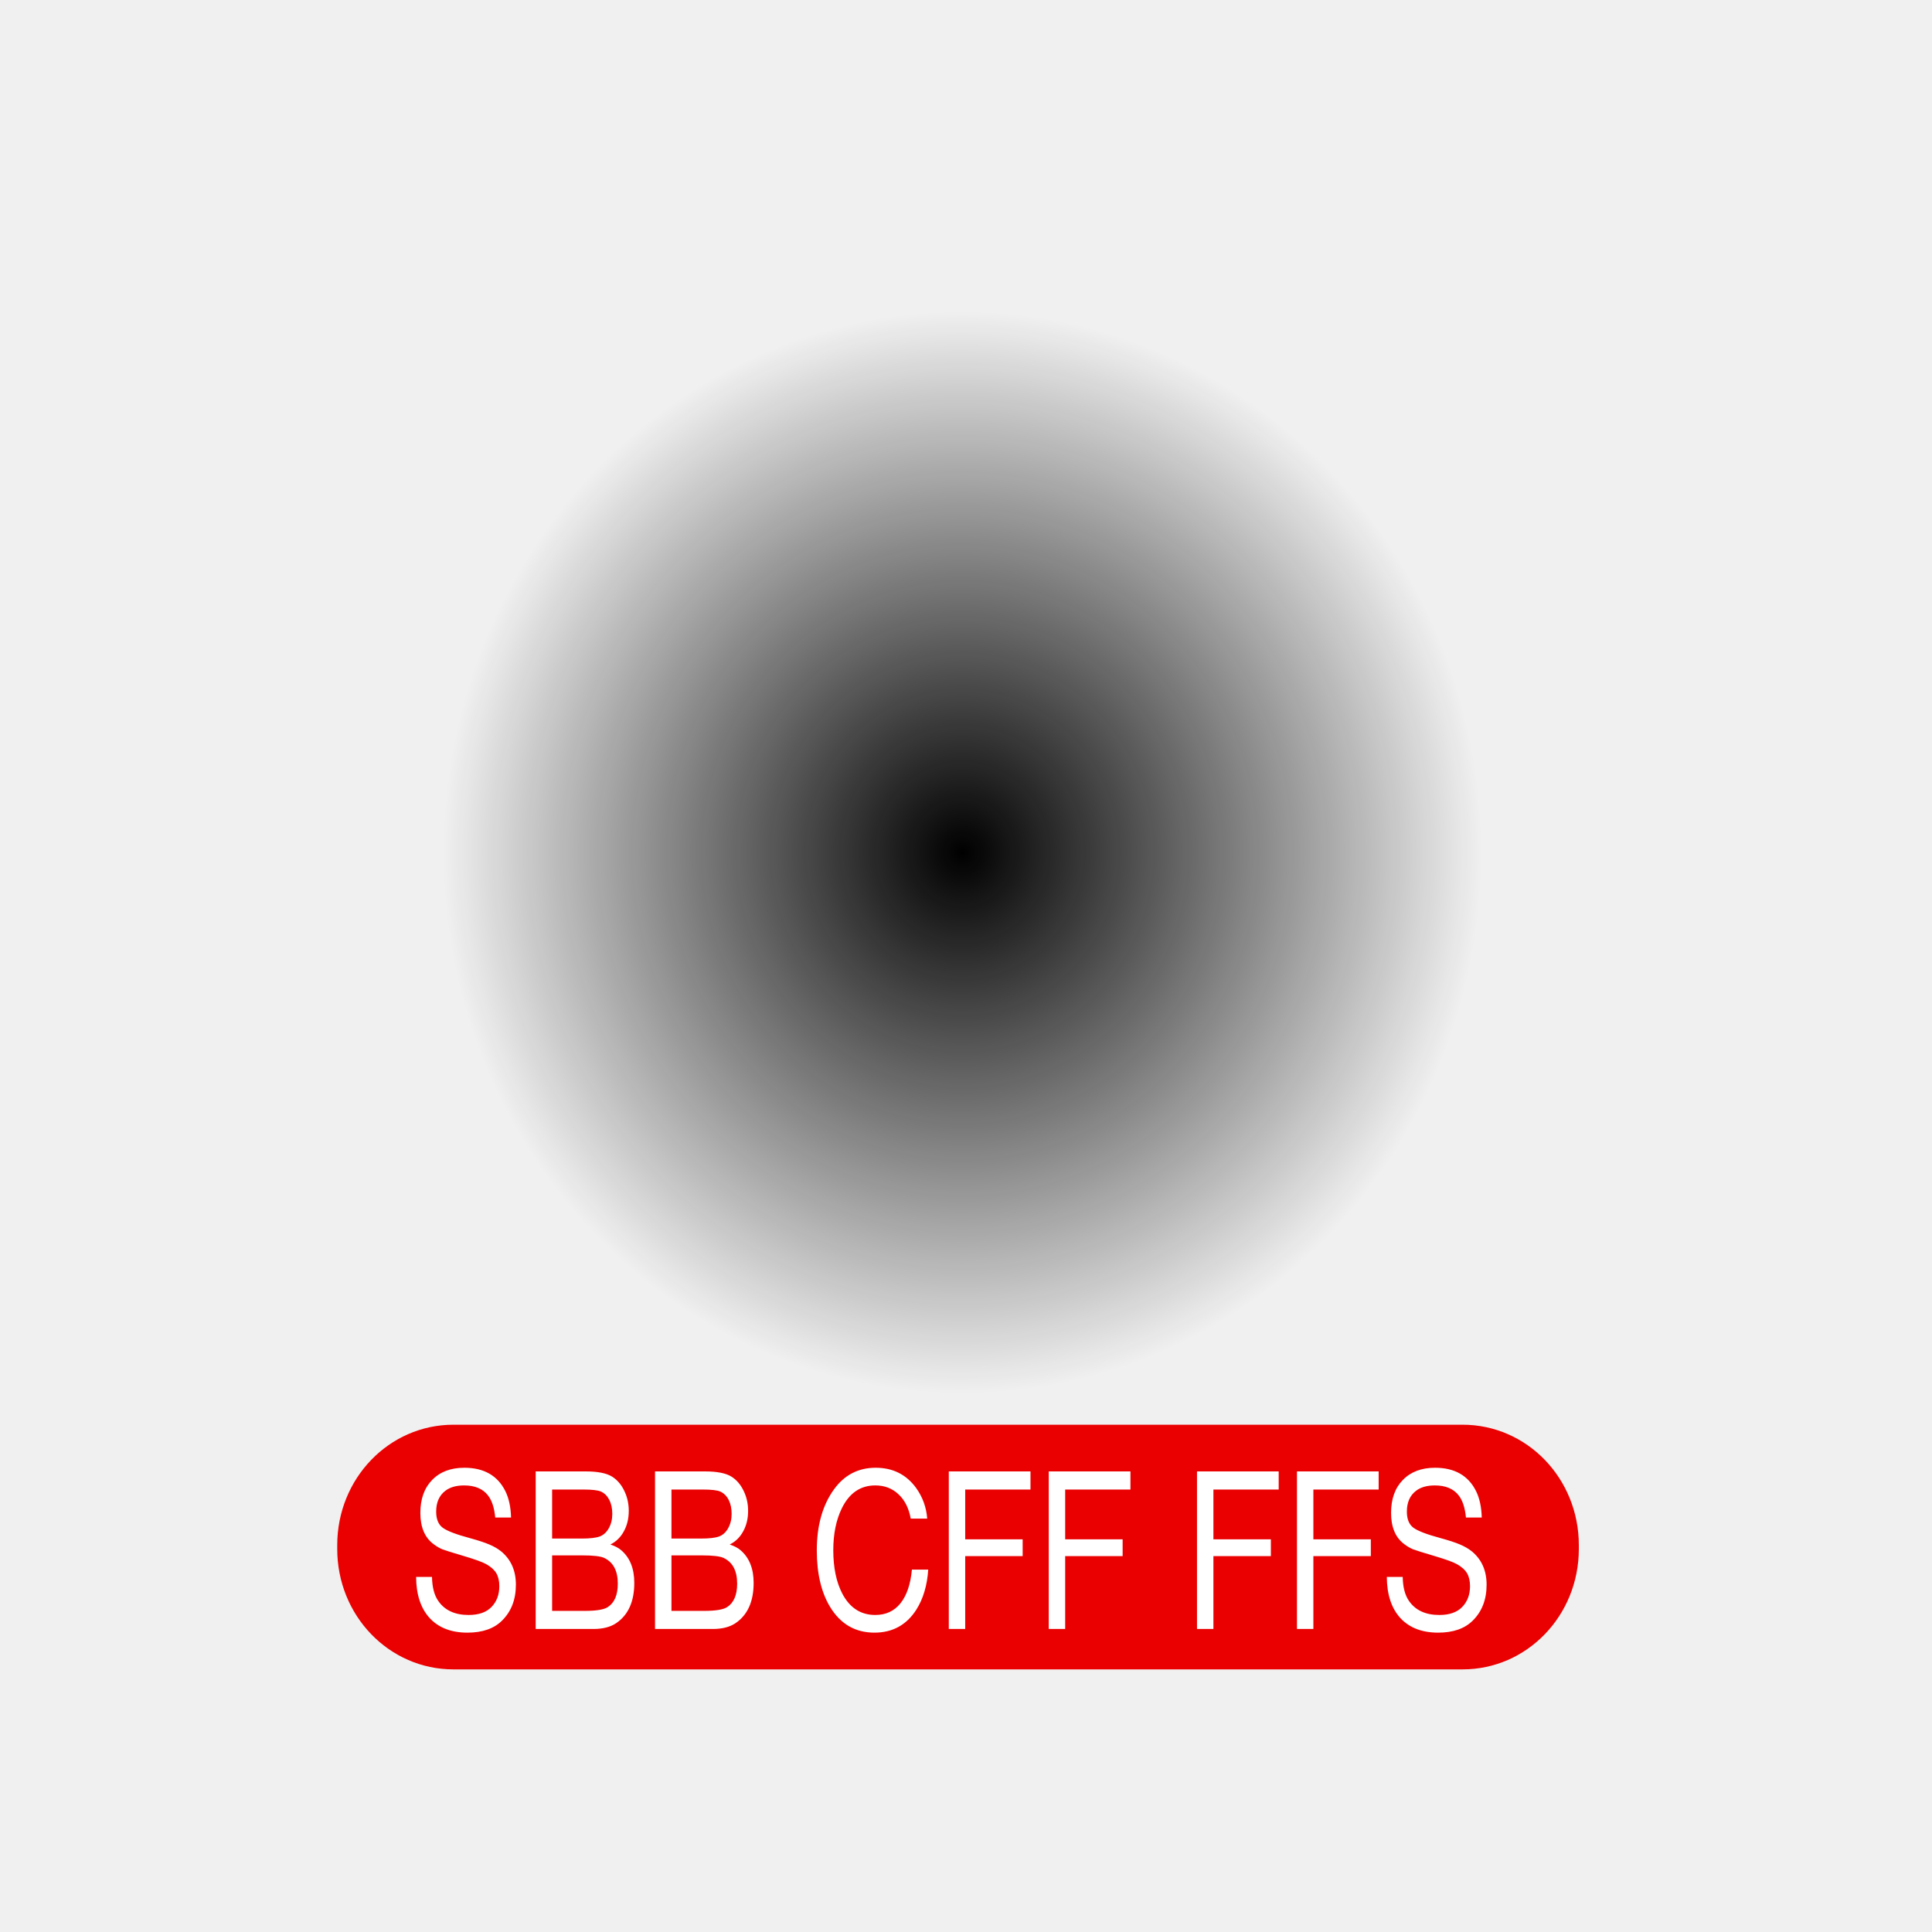
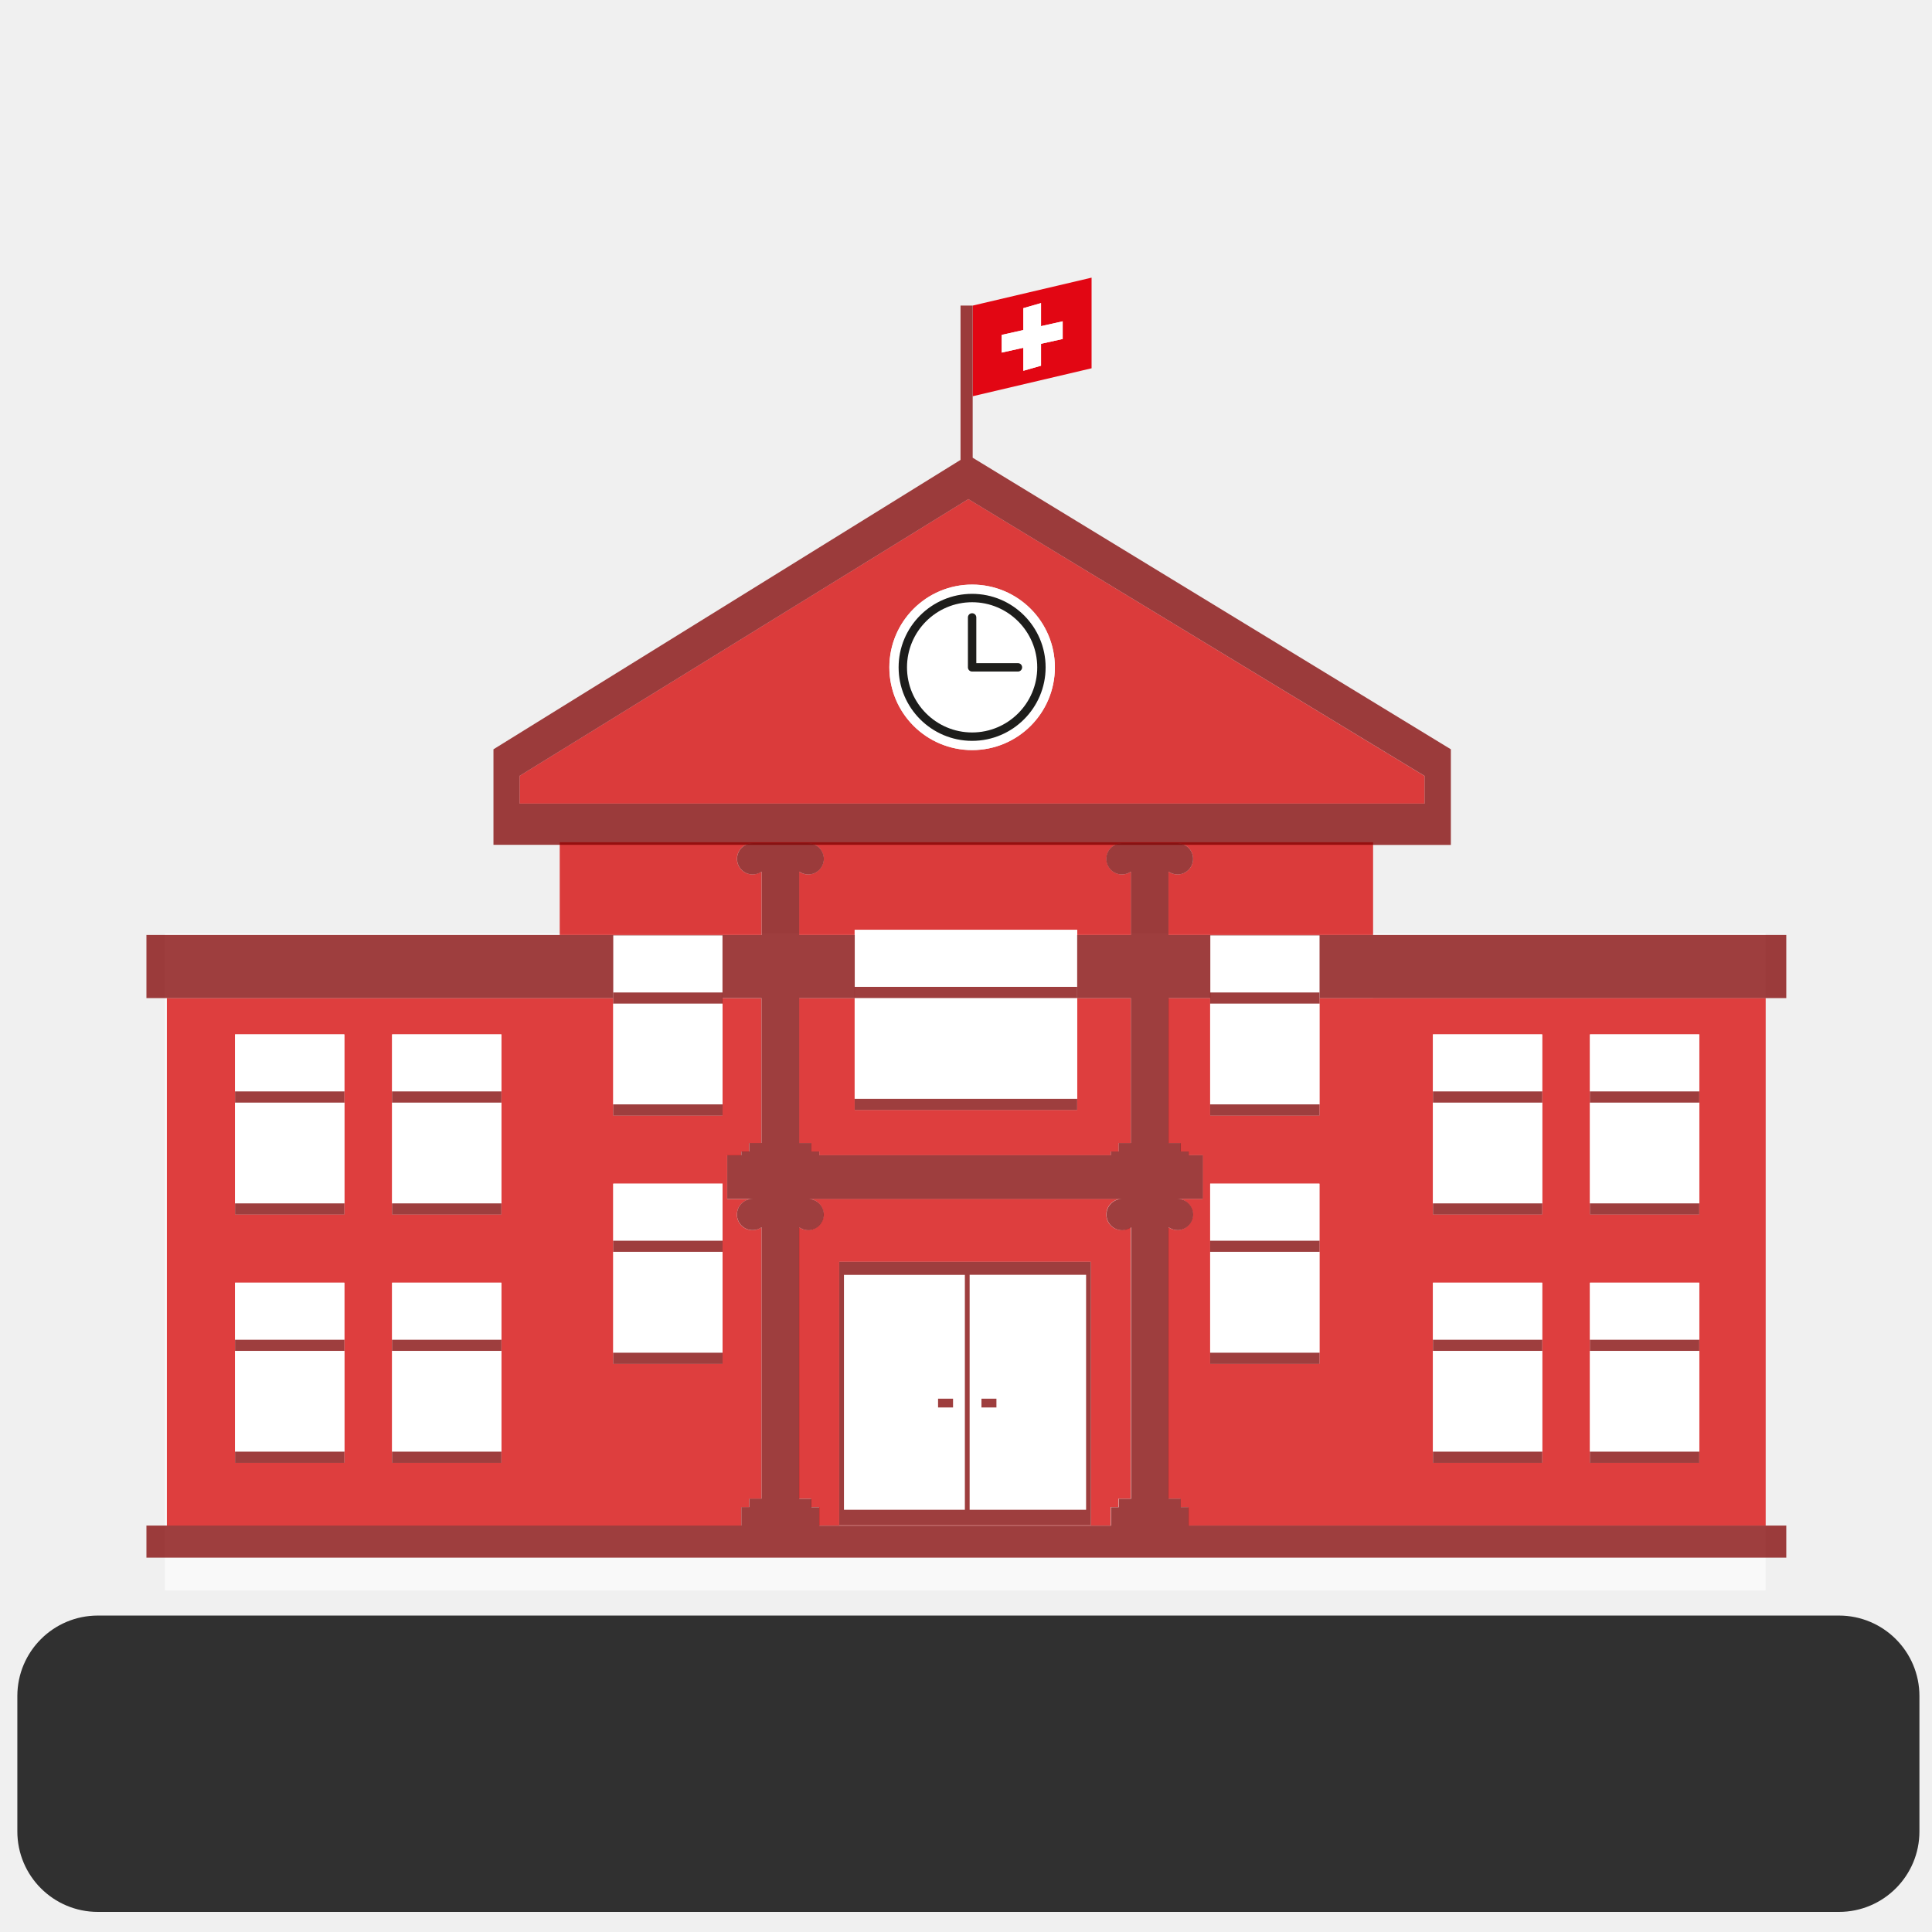
- <svg xmlns="http://www.w3.org/2000/svg" xmlns:ns1="http://www.openswatchbook.org/uri/2009/osb" xmlns:xlink="http://www.w3.org/1999/xlink" version="1.1" id="Ebene_1" x="0px" y="0px" viewBox="0 0 240 240" style="enable-background:new 0 0 240 240;" xml:space="preserve">
-   <defs id="defs9">
-     <linearGradient id="linearGradient846" ns1:paint="solid">
-       <stop style="stop-color:#000000;stop-opacity:1;" offset="0" id="stop844" />
-     </linearGradient>
-     <linearGradient id="linearGradient856">
-       <stop style="stop-color:#000000;stop-opacity:1;" offset="0" id="stop852" />
-       <stop style="stop-color:#000000;stop-opacity:0;" offset="1" id="stop854" />
-     </linearGradient>
-     <radialGradient xlink:href="#linearGradient856" id="radialGradient858" cx="119.01" cy="112.002" fx="119.01" fy="112.002" r="77.302" gradientTransform="matrix(0.8348837,0,0,0.8697674,20.18976,8.473999)" gradientUnits="userSpaceOnUse" />
-   </defs>
+ <svg xmlns="http://www.w3.org/2000/svg" version="1.1" id="Ebene_1" x="0px" y="0px" viewBox="0 0 240 240" style="enable-background:new 0 0 240 240;" xml:space="preserve">
+   <defs id="defs163" />
  <style type="text/css" id="style2">
- 	.st0{fill:#9CCB89;}
+ 	.st0{fill:#D50000;}
+ 	.st1{fill:#E20613;}
+ 	.st2{fill:#FFFFFF;}
+ 	.st3{fill:#585858;}
+ 	.st4{fill:#1D1D1B;}
+ 	.st5{fill:#858B8A;}
+ 	.st6{fill:none;}
</style>
-   <rect style="opacity:1;fill:url(#radialGradient858);fill-opacity:1;stroke:none;stroke-width:1;stroke-opacity:1" id="rect842" width="129.077" height="134.47" x="55.011" y="38.654" />
-   <g id="g859" transform="matrix(0.7067442,0,0,0.6576792,35.12377,54.02213)" style="stroke-width:1.467">
-     <rect y="194.249" x="20.178" height="35.235" width="198.469" id="rect1078" style="opacity:1;fill:#ffffff;fill-opacity:1;stroke-width:1.467" />
-     <path id="rect972" d="m 30.01,186.962 c -11.321,0 -20.435,10.149 -20.435,22.756 v 0.703 c 0,12.607 9.113,22.756 20.435,22.756 H 207.377 c 11.321,0 20.435,-10.149 20.435,-22.756 v -0.703 c 0,-12.607 -9.114,-22.756 -20.435,-22.756 z m 1.901,8.129 c 3.446,0 5.853,1.472 7.218,4.417 0.618,1.344 0.951,3.006 1.001,4.988 h -2.78 c -0.159,-1.819 -0.578,-3.203 -1.255,-4.153 -0.906,-1.276 -2.309,-1.913 -4.212,-1.913 -1.375,0 -2.471,0.333 -3.288,0.998 -1.086,0.882 -1.628,2.199 -1.628,3.949 0,1.425 0.388,2.442 1.165,3.052 0.777,0.611 2.365,1.262 4.765,1.954 1.474,0.434 2.61,0.835 3.406,1.201 0.807,0.366 1.495,0.794 2.063,1.283 1.743,1.534 2.614,3.638 2.614,6.311 0,2.809 -0.817,5.077 -2.45,6.8 -1.414,1.506 -3.436,2.259 -6.066,2.259 -2.839,0 -5.051,-0.916 -6.634,-2.748 -1.574,-1.846 -2.37,-4.438 -2.39,-7.776 h 2.795 c 0.03,1.927 0.392,3.432 1.09,4.518 1.135,1.778 2.918,2.669 5.349,2.669 1.783,0 3.129,-0.51 4.035,-1.527 0.906,-1.018 1.359,-2.321 1.359,-3.909 0,-0.991 -0.175,-1.806 -0.523,-2.443 -0.349,-0.638 -0.935,-1.208 -1.761,-1.71 -0.637,-0.394 -1.978,-0.917 -4.02,-1.568 -1.972,-0.624 -3.218,-1.044 -3.736,-1.261 -0.518,-0.231 -1.045,-0.571 -1.583,-1.019 -1.504,-1.235 -2.257,-3.181 -2.257,-5.841 0,-2.633 0.693,-4.71 2.078,-6.23 1.384,-1.534 3.265,-2.3 5.646,-2.3 z m 72.313,0 c 2.998,0 5.359,1.262 7.082,3.786 1.165,1.737 1.821,3.678 1.97,5.822 h -2.898 c -0.329,-1.968 -1.046,-3.502 -2.151,-4.601 -1.096,-1.113 -2.455,-1.669 -4.078,-1.669 -2.61,0 -4.572,1.445 -5.887,4.335 -0.996,2.199 -1.494,4.831 -1.494,7.899 0,3.257 0.519,5.972 1.555,8.143 1.315,2.728 3.257,4.093 5.827,4.093 1.853,0 3.327,-0.733 4.423,-2.199 1.106,-1.479 1.776,-3.605 2.015,-6.374 h 2.87 c -0.189,3.013 -0.893,5.545 -2.108,7.594 -1.723,2.877 -4.172,4.316 -7.349,4.316 -3.367,0 -5.966,-1.622 -7.799,-4.865 -1.554,-2.769 -2.332,-6.325 -2.332,-10.668 0,-4.669 0.997,-8.495 2.989,-11.481 1.833,-2.755 4.289,-4.132 7.366,-4.132 z m 98.308,0 c 3.446,0 5.851,1.472 7.216,4.417 0.618,1.344 0.951,3.006 1.001,4.988 h -2.78 c -0.159,-1.819 -0.576,-3.203 -1.253,-4.153 -0.906,-1.276 -2.312,-1.913 -4.214,-1.913 -1.375,0 -2.471,0.333 -3.288,0.998 -1.086,0.882 -1.628,2.199 -1.628,3.949 0,1.425 0.388,2.442 1.165,3.052 0.777,0.611 2.367,1.262 4.767,1.954 1.474,0.434 2.61,0.835 3.406,1.201 0.807,0.366 1.493,0.794 2.061,1.283 1.743,1.534 2.614,3.638 2.614,6.311 0,2.809 -0.815,5.077 -2.448,6.8 -1.414,1.506 -3.436,2.259 -6.066,2.259 -2.839,0 -5.051,-0.916 -6.634,-2.748 -1.574,-1.846 -2.37,-4.438 -2.39,-7.776 h 2.793 c 0.03,1.927 0.394,3.432 1.092,4.518 1.135,1.778 2.918,2.669 5.349,2.669 1.783,0 3.127,-0.51 4.033,-1.527 0.906,-1.018 1.359,-2.321 1.359,-3.909 0,-0.991 -0.172,-1.806 -0.521,-2.443 -0.349,-0.638 -0.937,-1.208 -1.764,-1.71 -0.637,-0.394 -1.978,-0.917 -4.02,-1.568 -1.972,-0.624 -3.216,-1.044 -3.734,-1.261 -0.518,-0.231 -1.047,-0.571 -1.585,-1.019 -1.504,-1.235 -2.254,-3.181 -2.254,-5.841 0,-2.633 0.691,-4.71 2.076,-6.23 1.384,-1.534 3.268,-2.3 5.648,-2.3 z m -158.07,0.691 h 8.785 c 2.132,0 3.684,0.333 4.66,0.998 0.896,0.611 1.605,1.499 2.123,2.666 0.528,1.154 0.79,2.418 0.79,3.789 0,1.452 -0.288,2.741 -0.866,3.868 -0.568,1.126 -1.354,1.952 -2.36,2.482 0.817,0.299 1.449,0.658 1.897,1.079 1.534,1.411 2.3,3.469 2.3,6.17 0,3.542 -1.069,6.085 -3.211,7.632 -1.006,0.719 -2.332,1.079 -3.975,1.079 h -10.144 z m 20.975,0 h 8.785 c 2.132,0 3.686,0.333 4.662,0.998 0.896,0.611 1.603,1.499 2.121,2.666 0.528,1.154 0.792,2.418 0.792,3.789 0,1.452 -0.288,2.741 -0.866,3.868 -0.568,1.126 -1.356,1.952 -2.362,2.482 0.817,0.299 1.449,0.658 1.897,1.079 1.534,1.411 2.302,3.469 2.302,6.17 0,3.542 -1.071,6.085 -3.213,7.632 -1.006,0.719 -2.329,1.079 -3.973,1.079 h -10.146 z m 51.635,0 h 14.358 v 3.422 h -11.475 v 9.404 h 10.099 v 3.175 h -10.099 v 13.761 h -2.883 z m 17.569,0 h 14.358 v 3.422 h -11.473 v 9.404 h 10.099 v 3.175 h -10.099 v 13.761 h -2.885 z m 26.057,0 h 14.358 v 3.422 h -11.475 v 9.404 h 10.101 v 3.175 h -10.101 v 13.761 h -2.883 z m 17.571,0 h 14.358 v 3.422 h -11.475 v 9.404 h 10.099 v 3.175 h -10.099 v 13.761 h -2.883 z m -130.923,3.422 v 9.261 h 5.198 c 1.424,0 2.477,-0.128 3.155,-0.386 0.677,-0.271 1.214,-0.795 1.613,-1.568 0.408,-0.774 0.612,-1.676 0.612,-2.707 0,-1.031 -0.175,-1.912 -0.523,-2.645 -0.349,-0.733 -0.835,-1.256 -1.462,-1.568 -0.528,-0.258 -1.565,-0.386 -3.109,-0.386 z m 20.977,0 v 9.261 h 5.198 c 1.424,0 2.475,-0.128 3.152,-0.386 0.677,-0.271 1.214,-0.795 1.613,-1.568 0.408,-0.774 0.614,-1.676 0.614,-2.707 0,-1.031 -0.175,-1.912 -0.523,-2.645 -0.349,-0.733 -0.837,-1.256 -1.464,-1.568 -0.528,-0.258 -1.563,-0.386 -3.107,-0.386 z m -20.977,12.438 v 10.483 h 5.766 c 1.992,1e-5 3.333,-0.237 4.02,-0.712 1.175,-0.814 1.761,-2.294 1.761,-4.438 0,-2.416 -0.791,-4.029 -2.375,-4.844 -0.618,-0.326 -1.912,-0.489 -3.885,-0.489 z m 20.977,0 v 10.483 h 5.766 c 1.992,1e-5 3.331,-0.237 4.018,-0.712 1.175,-0.814 1.764,-2.294 1.764,-4.438 0,-2.416 -0.791,-4.029 -2.375,-4.844 -0.618,-0.326 -1.912,-0.489 -3.885,-0.489 z" style="fill:#ea0001;fill-opacity:1;stroke-width:1.467" />
+   <rect style="opacity:0.8;fill:#ffffff;fill-opacity:0.753;stroke:none;stroke-width:1;stroke-opacity:1" id="rect977" width="198.829" height="81.617" x="20.494" y="115.957" />
+   <g id="g16" style="fill:#d40000;fill-opacity:0.753">
+     <path class="st0" d="M146.27,104.75c1.07,0,1.94,0.87,1.94,1.94s-0.87,1.94-1.94,1.94c-0.42,0-0.8-0.13-1.12-0.36v7.88h25.42v-4.08   v-7.44H69.53v11.52h25.08v-7.88c-0.32,0.22-0.7,0.36-1.12,0.36c-1.07,0-1.94-0.87-1.94-1.94s0.87-1.94,1.94-1.94h1.12h2.33h0.7   h1.63h1.12c1.07,0,1.94,0.87,1.94,1.94s-0.87,1.94-1.94,1.94c-0.42,0-0.8-0.13-1.12-0.36v7.88h6.9v-0.64h16.75h10.9v0.64h6.68   v-7.88c-0.32,0.22-0.7,0.36-1.12,0.36c-1.07,0-1.94-0.87-1.94-1.94s0.87-1.94,1.94-1.94h1.12h2.33h0.7h1.63H146.27z" id="path4" style="fill:#d40000;fill-opacity:0.753" />
+     <path class="st0" d="M89.76,124.67v12.52v1.38H76.18v-1.38v-12.52v-0.68h-6.66H20.73v65.53h48.79H92.1v-2.29h0.98v-1.05h1.52   v-33.72c-0.32,0.22-0.7,0.36-1.12,0.36c-1.07,0-1.94-0.87-1.94-1.94c0-1.07,0.87-1.94,1.94-1.94h-3.15v-2.71v-2.71h1.76v-0.47h0.98   v-1.05h1.52v-18h-4.85V124.67z M42.78,166.43v1.38v12.52v1.38H29.2v-1.38v-12.52v-1.38v-7.09h8.22h5.35V166.43z M42.78,135.58v1.38   v12.52v1.38H29.2v-1.38v-12.52v-1.38v-7.09h8.22h5.35V135.58z M62.28,166.43v1.38v12.52v1.38H48.71v-1.38v-12.52v-1.38v-7.09h8.22   h5.35V166.43z M62.28,135.58v1.38v12.52v1.38H48.71v-1.38v-12.52v-1.38v-7.09h8.22h5.35V135.58z M89.76,154.13v1.38v12.52v1.38   H76.18v-1.38v-12.52v-1.38v-7.09h8.22h5.35V154.13z" id="path6" style="fill:#d40000;fill-opacity:0.753" />
+     <polygon class="st0" points="133.81,136.5 133.81,137.88 106.17,137.88 106.17,136.5 106.17,123.99 99.27,123.99 99.27,141.99    100.79,141.99 100.79,143.04 101.78,143.04 101.78,143.51 137.98,143.51 137.98,143.04 138.97,143.04 138.97,141.99 140.49,141.99    140.49,123.99 133.81,123.99  " id="polygon8" style="fill:#d40000;fill-opacity:0.753" />
+     <path class="st0" d="M170.57,123.99h-6.66v0.68v12.52v1.38h-13.58v-1.38v-12.52v-0.68h-5.18v18h1.52v1.05h0.98v0.47h1.76v2.71v2.71   h-3.15c1.07,0,1.94,0.87,1.94,1.94c0,1.07-0.87,1.94-1.94,1.94c-0.42,0-0.8-0.13-1.12-0.36v33.72h1.52v1.05h0.98v2.29h22.91h48.79   v-65.53H170.57z M163.91,154.13v1.38v12.52v1.38h-13.58v-1.38v-12.52v-1.38v-7.09h8.22h5.35V154.13z M191.58,166.43v1.38v12.52   v1.38h-13.58v-1.38v-12.52v-1.38v-7.09h8.22h5.35V166.43z M191.58,135.58v1.38v12.52v1.38h-13.58v-1.38v-12.52v-1.38v-7.09h8.22   h5.35V135.58z M211.09,166.43v1.38v12.52v1.38h-13.58v-1.38v-12.52v-1.38v-7.09h8.22h5.35V166.43z M211.09,135.58v1.38v12.52v1.38   h-13.58v-1.38v-12.52v-1.38v-7.09h8.22h5.35V135.58z" id="path10" style="fill:#d40000;fill-opacity:0.753" />
+     <path class="st0" d="M137.43,150.87c0-1.07,0.87-1.94,1.94-1.94h-38.99c1.07,0,1.94,0.87,1.94,1.94c0,1.07-0.87,1.94-1.94,1.94   c-0.42,0-0.8-0.13-1.12-0.36v33.72h1.52v1.05h0.98v2.29h18.67h17.54v-2.29h0.98v-1.05h1.52v-33.72c-0.32,0.22-0.7,0.36-1.12,0.36   C138.3,152.82,137.43,151.95,137.43,150.87z M135.51,189.46h-0.59h-14.47h-0.59h-15.02h-0.04h-0.55v-32.71h0.55h0.04h15.02h0.59   h14.47h0.59V189.46z" id="path12" style="fill:#d40000;fill-opacity:0.753" />
+     <path class="st0" d="M176.97,96.4L120.29,62L64.55,96.38v3.45h112.42V96.4z M120.76,93.18c-5.68,0-10.28-4.6-10.28-10.28   c0-5.68,4.6-10.28,10.28-10.28c5.68,0,10.28,4.6,10.28,10.28C131.04,88.58,126.44,93.18,120.76,93.18z" id="path14" style="fill:#d40000;fill-opacity:0.753" />
  </g>
+   <path class="st1" d="M135.6,34.49l-14.76,3.47v11.26l14.76-3.47V34.49z M132.01,42.11l-2.69,0.6v2.72l-2.19,0.63V43.2l-2.69,0.6  V41.6l2.69-0.6v-2.72l2.19-0.63v2.86l2.69-0.6V42.11z" id="path18" />
+   <g id="g76">
+     <polygon class="st2" points="76.18,124.67 76.18,137.19 79.06,137.19 89.76,137.19 89.76,124.67 82.25,124.67  " id="polygon20" />
+     <polygon class="st2" points="76.18,116.2 76.18,123.29 82.6,123.29 89.76,123.29 89.76,116.2 84.41,116.2  " id="polygon22" />
+     <polygon class="st2" points="150.33,124.67 150.33,137.19 153.2,137.19 163.91,137.19 163.91,124.67 156.4,124.67  " id="polygon24" />
+     <polygon class="st2" points="150.33,116.2 150.33,123.29 156.75,123.29 163.91,123.29 163.91,116.2 158.56,116.2  " id="polygon26" />
+     <polygon class="st2" points="76.18,147.04 76.18,154.13 82.6,154.13 89.76,154.13 89.76,147.04 84.41,147.04  " id="polygon28" />
+     <polygon class="st2" points="76.18,155.51 76.18,168.04 79.06,168.04 89.76,168.04 89.76,155.51 82.25,155.51  " id="polygon30" />
+     <polygon class="st2" points="150.33,155.51 150.33,168.04 153.2,168.04 163.91,168.04 163.91,155.51 156.4,155.51  " id="polygon32" />
+     <polygon class="st2" points="150.33,147.04 150.33,154.13 156.75,154.13 163.91,154.13 163.91,147.04 158.56,147.04  " id="polygon34" />
+     <path class="st2" d="M120.45,158.37v6.38v22.81h14.47v-29.18h-11.87H120.45z M123.78,173.75v1.09h-1.86v-1.09H123.78z" id="path36" />
+     <path class="st2" d="M104.84,187.55h6.33h8.69V166.2v-7.83h-15.02V187.55z M116.53,173.75h0.26h1.6v1.09h-1.87v-0.44V173.75z" id="path38" />
+     <polygon class="st2" points="48.71,128.5 48.71,135.58 55.12,135.58 62.28,135.58 62.28,128.5 56.93,128.5  " id="polygon40" />
+     <polygon class="st2" points="48.71,136.97 48.71,149.49 51.58,149.49 62.28,149.49 62.28,136.97 54.77,136.97  " id="polygon42" />
+     <polygon class="st2" points="48.71,167.81 48.71,180.33 51.58,180.33 62.28,180.33 62.28,167.81 54.77,167.81  " id="polygon44" />
+     <polygon class="st2" points="48.71,159.34 48.71,166.43 55.12,166.43 62.28,166.43 62.28,159.34 56.93,159.34  " id="polygon46" />
+     <polygon class="st2" points="29.2,136.97 29.2,149.49 32.07,149.49 42.78,149.49 42.78,136.97 35.26,136.97  " id="polygon48" />
+     <polygon class="st2" points="29.2,128.5 29.2,135.58 35.62,135.58 42.78,135.58 42.78,128.5 37.42,128.5  " id="polygon50" />
+     <polygon class="st2" points="29.2,159.34 29.2,166.43 35.62,166.43 42.78,166.43 42.78,159.34 37.42,159.34  " id="polygon52" />
+     <polygon class="st2" points="29.2,167.81 29.2,180.33 32.07,180.33 42.78,180.33 42.78,167.81 35.26,167.81  " id="polygon54" />
+     <polygon class="st2" points="197.51,136.97 197.51,149.49 200.38,149.49 211.09,149.49 211.09,136.97 203.58,136.97  " id="polygon56" />
+     <polygon class="st2" points="197.51,159.34 197.51,166.43 203.93,166.43 211.09,166.43 211.09,159.34 205.74,159.34  " id="polygon58" />
+     <polygon class="st2" points="197.51,167.81 197.51,180.33 200.38,180.33 211.09,180.33 211.09,167.81 203.58,167.81  " id="polygon60" />
+     <polygon class="st2" points="178.01,136.97 178.01,149.49 180.88,149.49 191.58,149.49 191.58,136.97 184.07,136.97  " id="polygon62" />
+     <polygon class="st2" points="178.01,128.5 178.01,135.58 184.42,135.58 191.58,135.58 191.58,128.5 186.23,128.5  " id="polygon64" />
+     <polygon class="st2" points="178.01,159.34 178.01,166.43 184.42,166.43 191.58,166.43 191.58,159.34 186.23,159.34  " id="polygon66" />
+     <polygon class="st2" points="178.01,167.81 178.01,180.33 180.88,180.33 191.58,180.33 191.58,167.81 184.07,167.81  " id="polygon68" />
+     <polygon class="st2" points="133.81,122.59 133.81,116.15 133.81,115.51 122.91,115.51 106.17,115.51 106.17,116.15 106.17,122.59    119.23,122.59  " id="polygon70" />
+     <polygon class="st2" points="133.81,136.5 133.81,123.99 133.81,123.98 118.52,123.98 106.17,123.98 106.17,123.99 106.17,136.5    112.02,136.5  " id="polygon72" />
+     <polygon class="st2" points="205.74,128.5 197.51,128.5 197.51,135.58 203.93,135.58 211.09,135.58 211.09,128.5  " id="polygon74" />
+   </g>
+   <g id="g136" style="fill:#800000;fill-opacity:0.753">
+     <polygon class="st3" points="112.02,136.5 106.17,136.5 106.17,137.88 133.81,137.88 133.81,136.5 " id="polygon78" style="fill:#800000;fill-opacity:0.753" />
+     <polygon class="st3" points="76.18,138.58 89.76,138.58 89.76,137.19 79.06,137.19 76.18,137.19 " id="polygon80" style="fill:#800000;fill-opacity:0.753" />
+     <polygon class="st3" points="150.33,138.58 163.91,138.58 163.91,137.19 153.2,137.19 150.33,137.19 " id="polygon82" style="fill:#800000;fill-opacity:0.753" />
+     <polygon class="st3" points="76.18,169.42 89.76,169.42 89.76,168.04 79.06,168.04 76.18,168.04 " id="polygon84" style="fill:#800000;fill-opacity:0.753" />
+     <polygon class="st3" points="150.33,169.42 163.91,169.42 163.91,168.04 153.2,168.04 150.33,168.04 " id="polygon86" style="fill:#800000;fill-opacity:0.753" />
+     <path class="st3" d="m 120.45,156.75 h -0.59 -15.02 -0.04 -0.55 v 32.71 h 0.55 0.04 15.02 0.59 14.47 0.59 v -32.71 h -0.59 z m -0.59,9.45 v 21.35 h -8.69 -6.33 v -29.18 h 15.02 z m 15.06,21.35 h -14.47 v -22.81 -6.38 h 2.6 11.87 z" id="path88" style="fill:#800000;fill-opacity:0.753" />
+     <polygon class="st3" points="118.39,173.75 116.79,173.75 116.53,173.75 116.53,174.39 116.53,174.84 118.39,174.84 " id="polygon90" style="fill:#800000;fill-opacity:0.753" />
+     <rect x="121.92" y="173.75" class="st3" width="1.86" height="1.09" id="rect92" style="fill:#800000;fill-opacity:0.753" />
+     <polygon class="st3" points="178.01,181.72 191.58,181.72 191.58,180.33 180.88,180.33 178.01,180.33 " id="polygon94" style="fill:#800000;fill-opacity:0.753" />
+     <polygon class="st3" points="48.71,150.87 62.28,150.87 62.28,149.49 51.58,149.49 48.71,149.49 " id="polygon96" style="fill:#800000;fill-opacity:0.753" />
+     <polygon class="st3" points="48.71,181.72 62.28,181.72 62.28,180.33 51.58,180.33 48.71,180.33 " id="polygon98" style="fill:#800000;fill-opacity:0.753" />
+     <polygon class="st3" points="29.2,150.87 42.78,150.87 42.78,149.49 32.07,149.49 29.2,149.49 " id="polygon100" style="fill:#800000;fill-opacity:0.753" />
+     <polygon class="st3" points="29.2,181.72 42.78,181.72 42.78,180.33 32.07,180.33 29.2,180.33 " id="polygon102" style="fill:#800000;fill-opacity:0.753" />
+     <polygon class="st3" points="197.51,150.87 211.09,150.87 211.09,149.49 200.38,149.49 197.51,149.49 " id="polygon104" style="fill:#800000;fill-opacity:0.753" />
+     <polygon class="st3" points="197.51,181.72 211.09,181.72 211.09,180.33 200.38,180.33 197.51,180.33 " id="polygon106" style="fill:#800000;fill-opacity:0.753" />
+     <polygon class="st3" points="178.01,150.87 191.58,150.87 191.58,149.49 180.88,149.49 178.01,149.49 " id="polygon108" style="fill:#800000;fill-opacity:0.753" />
+     <polygon class="st3" points="133.81,123.98 133.81,122.59 119.23,122.59 106.17,122.59 106.17,123.98 118.52,123.98 " id="polygon110" style="fill:#800000;fill-opacity:0.753" />
+     <polygon class="st3" points="89.76,123.29 82.6,123.29 76.18,123.29 76.18,123.99 76.18,124.67 82.25,124.67 89.76,124.67 89.76,123.99 " id="polygon112" style="fill:#800000;fill-opacity:0.753" />
+     <polygon class="st3" points="163.91,123.29 156.75,123.29 150.33,123.29 150.33,123.99 150.33,124.67 156.4,124.67 163.91,124.67 163.91,123.99 " id="polygon114" style="fill:#800000;fill-opacity:0.753" />
+     <polygon class="st3" points="76.18,154.13 76.18,155.51 82.25,155.51 89.76,155.51 89.76,154.13 82.6,154.13 " id="polygon116" style="fill:#800000;fill-opacity:0.753" />
+     <polygon class="st3" points="150.33,154.13 150.33,155.51 156.4,155.51 163.91,155.51 163.91,154.13 156.75,154.13 " id="polygon118" style="fill:#800000;fill-opacity:0.753" />
+     <polygon class="st3" points="178.01,166.43 178.01,167.81 184.07,167.81 191.58,167.81 191.58,166.43 184.42,166.43 " id="polygon120" style="fill:#800000;fill-opacity:0.753" />
+     <polygon class="st3" points="48.71,135.58 48.71,136.97 54.77,136.97 62.28,136.97 62.28,135.58 55.12,135.58 " id="polygon122" style="fill:#800000;fill-opacity:0.753" />
+     <polygon class="st3" points="48.71,166.43 48.71,167.81 54.77,167.81 62.28,167.81 62.28,166.43 55.12,166.43 " id="polygon124" style="fill:#800000;fill-opacity:0.753" />
+     <polygon class="st3" points="29.2,135.58 29.2,136.97 35.26,136.97 42.78,136.97 42.78,135.58 35.62,135.58 " id="polygon126" style="fill:#800000;fill-opacity:0.753" />
+     <polygon class="st3" points="29.2,166.43 29.2,167.81 35.26,167.81 42.78,167.81 42.78,166.43 35.62,166.43 " id="polygon128" style="fill:#800000;fill-opacity:0.753" />
+     <polygon class="st3" points="203.93,135.58 197.51,135.58 197.51,136.97 203.58,136.97 211.09,136.97 211.09,135.58 " id="polygon130" style="fill:#800000;fill-opacity:0.753" />
+     <polygon class="st3" points="197.51,166.43 197.51,167.81 203.58,167.81 211.09,167.81 211.09,166.43 203.93,166.43 " id="polygon132" style="fill:#800000;fill-opacity:0.753" />
+     <polygon class="st3" points="178.01,135.58 178.01,136.97 184.07,136.97 191.58,136.97 191.58,135.58 184.42,135.58 " id="polygon134" style="fill:#800000;fill-opacity:0.753" />
+   </g>
+   <path class="st2" d="M120.76,72.62c-5.68,0-10.28,4.6-10.28,10.28c0,5.68,4.6,10.28,10.28,10.28c5.68,0,10.28-4.6,10.28-10.28  C131.04,77.22,126.44,72.62,120.76,72.62z M120.76,92.04c-5.04,0-9.13-4.1-9.13-9.13c0-5.04,4.1-9.13,9.13-9.13  c5.04,0,9.13,4.1,9.13,9.13C129.89,87.94,125.8,92.04,120.76,92.04z" id="path138" />
+   <path class="st2" d="M120.76,74.82c-4.46,0-8.09,3.63-8.09,8.09c0,4.46,3.63,8.09,8.09,8.09c4.46,0,8.09-3.63,8.09-8.09  C128.85,78.44,125.22,74.82,120.76,74.82z M126.97,82.9c0,0.29-0.23,0.52-0.52,0.52h-5.69c-0.29,0-0.52-0.23-0.52-0.52v-6.2  c0-0.29,0.23-0.52,0.52-0.52c0.29,0,0.52,0.23,0.52,0.52v5.67h5.17C126.74,82.38,126.97,82.61,126.97,82.9z" id="path140" />
+   <g id="g146">
+     <path class="st4" d="M120.76,73.77c-5.04,0-9.13,4.1-9.13,9.13c0,5.04,4.1,9.13,9.13,9.13c5.04,0,9.13-4.1,9.13-9.13   C129.89,77.87,125.8,73.77,120.76,73.77z M120.76,90.99c-4.46,0-8.09-3.63-8.09-8.09c0-4.46,3.63-8.09,8.09-8.09   c4.46,0,8.09,3.63,8.09,8.09C128.85,87.36,125.22,90.99,120.76,90.99z" id="path142" />
+     <path class="st4" d="M126.45,82.38h-5.17V76.7c0-0.29-0.23-0.52-0.52-0.52c-0.29,0-0.52,0.23-0.52,0.52v6.2   c0,0.29,0.23,0.52,0.52,0.52h5.69c0.29,0,0.52-0.23,0.52-0.52C126.97,82.61,126.74,82.38,126.45,82.38z" id="path144" />
+   </g>
+   <g id="g152" style="fill:#800000;fill-opacity:0.753">
+     <path class="st5" d="M170.57,104.96h9.66V93.08l-59.4-36.22v-18.9h-1.51v19.17L61.3,93.08v11.87h8.23H170.57z M64.55,96.38   L120.29,62l56.68,34.39v3.44H64.55V96.38z" id="path148" style="fill:#800000;fill-opacity:0.753" />
+     <path class="st5" d="M163.91,123.99h6.66h48.79h2.54v-7.84h-51.33h-25.42v-7.88c0.32,0.22,0.7,0.36,1.12,0.36   c1.07,0,1.94-0.87,1.94-1.94s-0.87-1.94-1.94-1.94h-1.12h-1.63h-0.7h-2.33h-1.12c-1.07,0-1.94,0.87-1.94,1.94s0.87,1.94,1.94,1.94   c0.42,0,0.8-0.13,1.12-0.36v7.88h-6.68v6.45v1.38v0.01h6.68v18h-1.52v1.05h-0.98v0.47h-36.21v-0.47h-0.98v-1.05h-1.52v-18h6.9   v-0.01v-1.38v-6.45h-6.9v-7.88c0.32,0.22,0.7,0.36,1.12,0.36c1.07,0,1.94-0.87,1.94-1.94s-0.87-1.94-1.94-1.94h-1.12h-1.63h-0.7   h-2.33h-1.12c-1.07,0-1.94,0.87-1.94,1.94s0.87,1.94,1.94,1.94c0.42,0,0.8-0.13,1.12-0.36v7.88H69.53H18.19v7.84h2.54h48.79h6.66   v-0.7v-7.09h8.22h5.35v7.09v0.7h4.85v18h-1.52v1.05H92.1v0.47h-1.76v2.71v2.71h3.15c-1.07,0-1.94,0.87-1.94,1.94   c0,1.07,0.87,1.94,1.94,1.94c0.42,0,0.8-0.13,1.12-0.36v33.72h-1.52v1.05H92.1v2.29H69.53H20.73h-2.54v3.99H221.9v-3.99h-2.54   h-48.79h-22.91v-2.29h-0.98v-1.05h-1.52v-33.72c0.32,0.22,0.7,0.36,1.12,0.36c1.07,0,1.94-0.87,1.94-1.94   c0-1.07-0.87-1.94-1.94-1.94h3.15v-2.71v-2.71h-1.76v-0.47h-0.98v-1.05h-1.52v-18h5.18v-0.7v-7.09h8.22h5.35v7.09V123.99z    M101.78,189.52v-2.29h-0.98v-1.05h-1.52v-33.72c0.32,0.22,0.7,0.36,1.12,0.36c1.07,0,1.94-0.87,1.94-1.94   c0-1.07-0.87-1.94-1.94-1.94h38.99c-1.07,0-1.94,0.87-1.94,1.94c0,1.07,0.87,1.94,1.94,1.94c0.42,0,0.8-0.13,1.12-0.36v33.72h-1.52   v1.05h-0.98v2.29h-17.54H101.78z" id="path150" style="fill:#800000;fill-opacity:0.753" />
+   </g>
+   <polygon class="st2" points="129.32,37.65 127.12,38.28 127.12,41 124.43,41.6 124.43,43.8 127.12,43.2 127.12,46.06 129.32,45.43   129.32,42.71 132.01,42.11 132.01,39.92 129.32,40.52 " id="polygon154" />
+   <g id="g158">
+     <rect class="st6" width="240" height="240" id="rect156" />
+   </g>
+   <rect style="opacity:0.8;fill:#000000;fill-opacity:1;stroke:none;stroke-width:1;stroke-opacity:1" id="rect972" width="236.285" height="36.813" x="2.154" y="200.691" rx="10" ry="10" />
</svg>
